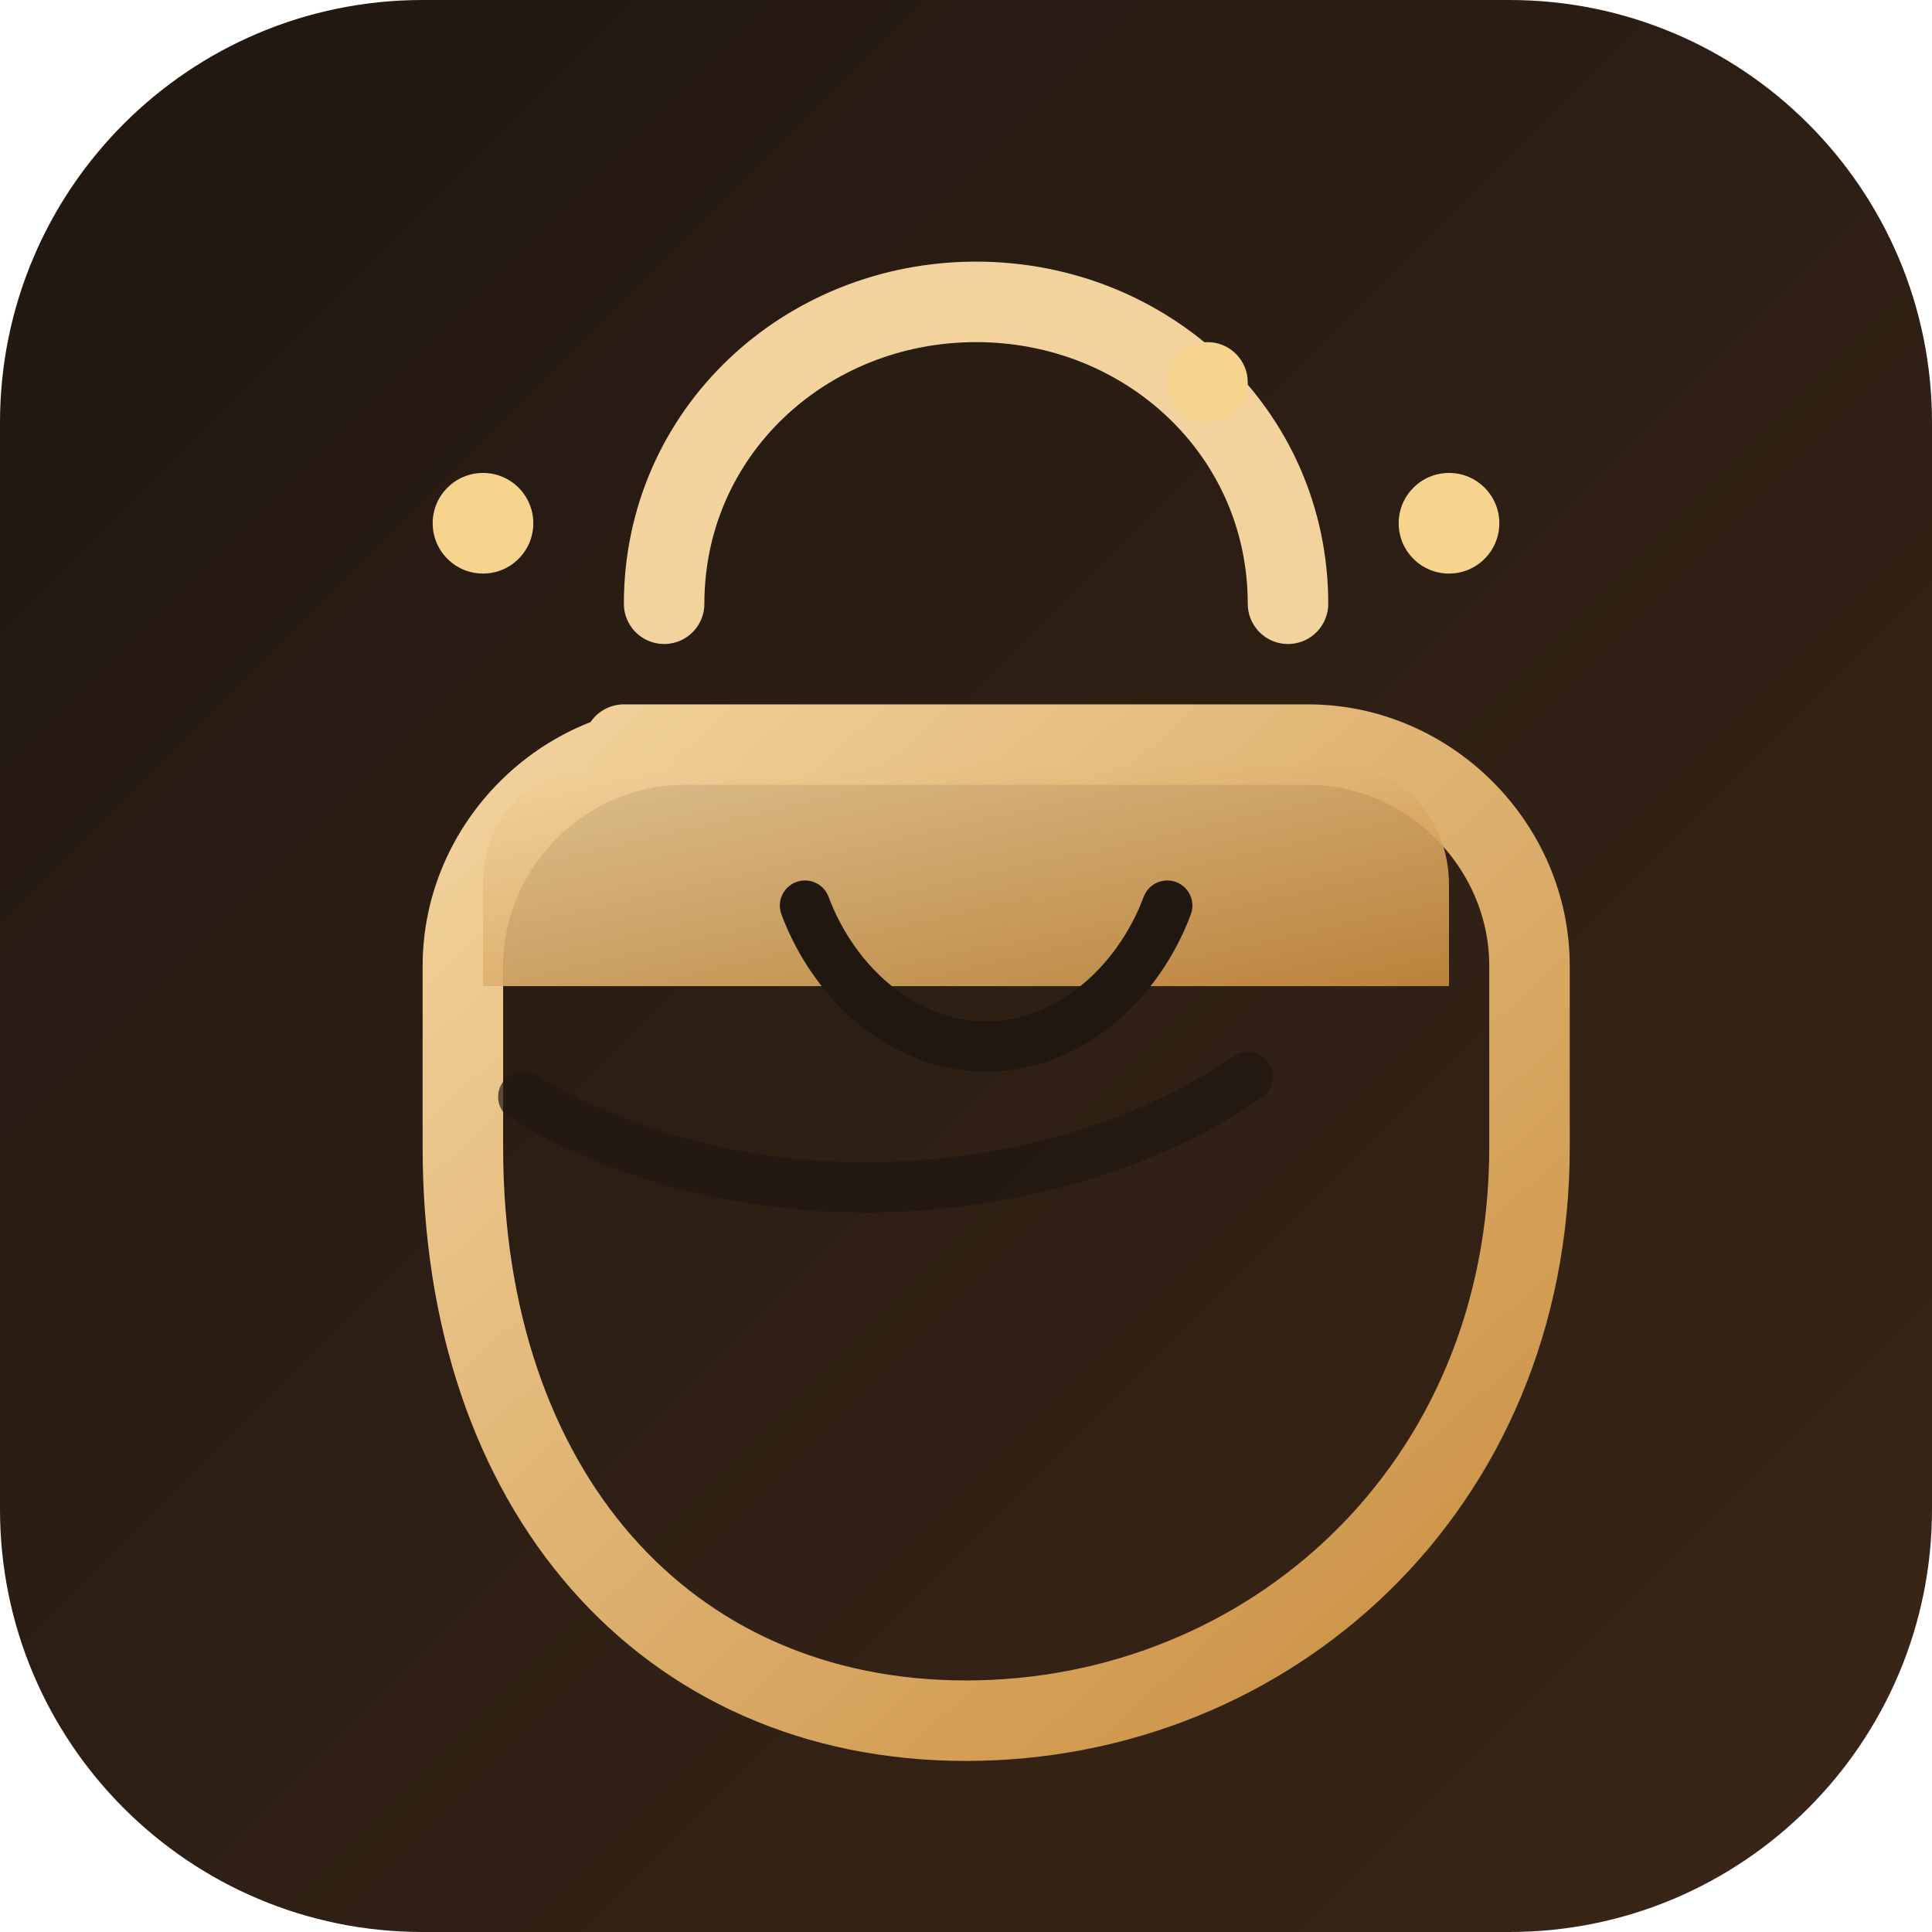
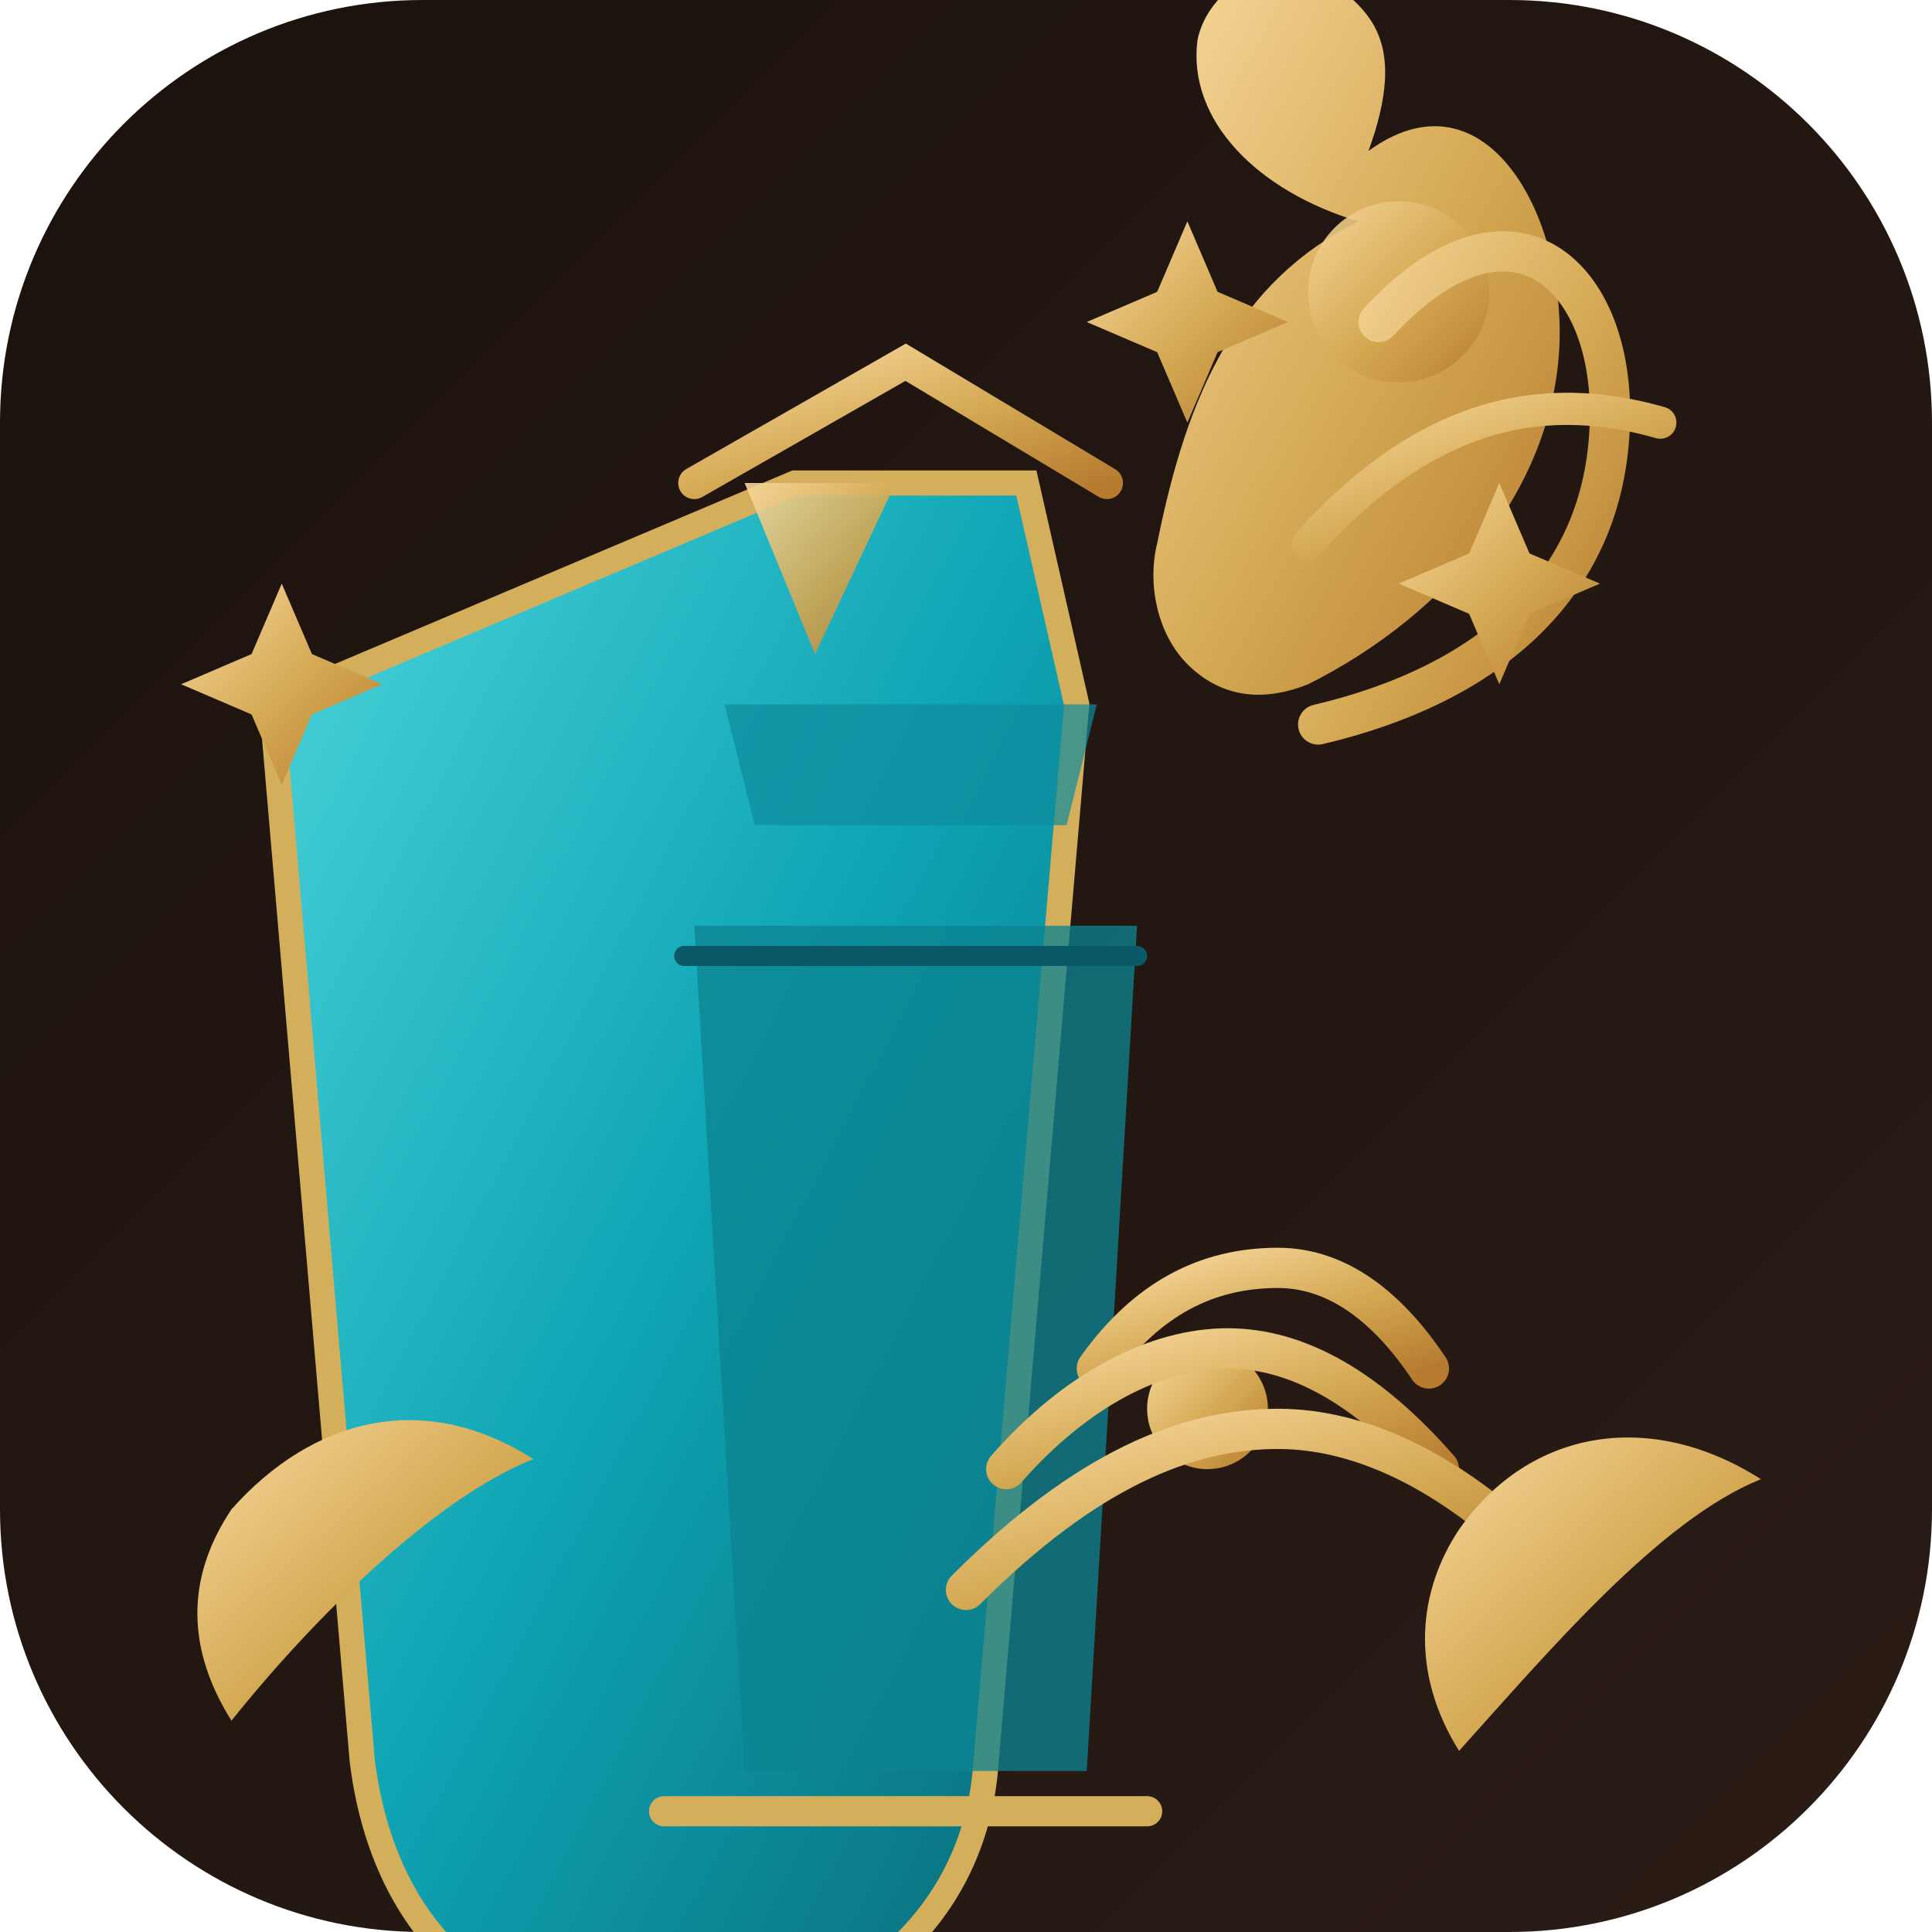
- <svg xmlns="http://www.w3.org/2000/svg" width="192" height="192" viewBox="0 0 192 192" role="img" aria-label="ScentCafe logo">
+ <svg xmlns="http://www.w3.org/2000/svg" width="192" height="192" viewBox="0 0 192 192">
  <defs>
    <linearGradient id="bg" x1="0" x2="1" y1="0" y2="1">
-       <stop offset="0%" stop-color="#201711" />
-       <stop offset="100%" stop-color="#3b2617" />
+       <stop offset="0%" stop-color="#1b120d" />
+       <stop offset="100%" stop-color="#2b1c16" />
    </linearGradient>
    <linearGradient id="gold" x1="0" x2="1" y1="0" y2="1">
-       <stop offset="0%" stop-color="#f2d39d" />
-       <stop offset="100%" stop-color="#c98d3f" />
+       <stop offset="0%" stop-color="#f7d89d" />
+       <stop offset="55%" stop-color="#d4a852" />
+       <stop offset="100%" stop-color="#b67b2f" />
+     </linearGradient>
+     <linearGradient id="teal" x1="0" x2="1" y1="0" y2="1">
+       <stop offset="0%" stop-color="#4dd5dc" />
+       <stop offset="50%" stop-color="#0ea4b4" />
+       <stop offset="100%" stop-color="#0a6875" />
    </linearGradient>
  </defs>
  <rect width="192" height="192" rx="42" fill="url(#bg)" />
-   <g transform="translate(0 8)">
-     <path d="M62 66h68c12 0 22 10 22 22v18c0 34-26 57-56 57S46 140 46 106V88c0-12 10-22 22-22h-6z" fill="none" stroke="url(#gold)" stroke-width="8" stroke-linecap="round" stroke-linejoin="round" />
-     <path d="M60 68h72c7 0 12 5 12 12v10H48V80c0-7 5-12 12-12z" fill="url(#gold)" opacity="0.9" />
-     <path d="M66 52c0-17 14-30 31-30s31 13 31 30" fill="none" stroke="#f2d39d" stroke-width="8" stroke-linecap="round" />
-     <path d="M80 82c3 8 10 14 18 14s15-6 18-14" fill="none" stroke="#201711" stroke-width="5" stroke-linecap="round" />
-     <path d="M52 101c10 6 22 9 34 9 14 0 28-4 38-11" fill="none" stroke="#201711" stroke-width="5" stroke-linecap="round" opacity="0.7" />
-     <circle cx="48" cy="44" r="5" fill="#f7d48d" />
-     <circle cx="144" cy="44" r="5" fill="#f7d48d" />
-     <circle cx="120" cy="30" r="4" fill="#f7d48d" />
+   <g transform="translate(112 10)">
+     <path d="M24 5 C35 -3, 43 10, 43 23 C43 38, 32 51, 18 58 C13 60, 9 59, 6 56 C3 53, 2 48, 3 44 C6 29, 11 18, 23 12 C13 9, 6 2, 7 -6 C8 -11, 14 -15, 20 -12 C24 -9, 28 -6, 24 5 Z" fill="url(#gold)" />
+     <circle cx="27" cy="19" r="9" fill="url(#gold)" opacity="0.9" />
+     <path d="M25 22 C38 8, 48 17, 48 31 C48 48, 36 58, 19 62" fill="none" stroke="url(#gold)" stroke-width="4" stroke-linecap="round" />
+     <path d="M18 44 C28 33, 39 28, 53 32" fill="none" stroke="url(#gold)" stroke-width="3.2" stroke-linecap="round" />
+   </g>
+   <g transform="translate(38 48)">
+     <path d="M41 0 L64 0 L69 22 L60 127 C59 143, 46 154, 28 154 C10 154, 0 143, -2 127 L-11 22 Z" fill="url(#teal)" stroke="#d4af5b" stroke-width="2.5" />
+     <path d="M34 22 H71 L68 34 H37 Z" fill="#0d8c9d" opacity="0.7" />
+     <path d="M31 44 H75 L70 128 H36 Z" fill="#0c8392" opacity="0.76" />
+     <path d="M30 47 H75" stroke="#0a5968" stroke-width="2" stroke-linecap="round" />
+     <path d="M31 0 L52 -12 L72 0" fill="none" stroke="url(#gold)" stroke-width="3.2" stroke-linecap="round" />
+     <path d="M36 0 L43 17 L51 0" fill="url(#gold)" opacity="0.9" />
+     <path d="M28 132 L76 132" stroke="#d4af5b" stroke-width="3" stroke-linecap="round" />
+   </g>
+   <g transform="translate(96 112)">
+     <circle cx="24" cy="28" r="6" fill="url(#gold)" />
+     <path d="M13 24 C18 17, 24 14, 31 14 C37 14, 42 18, 46 24" fill="none" stroke="url(#gold)" stroke-width="4" stroke-linecap="round" />
+     <path d="M4 34 C11 26, 19 22, 26 22 C33 22, 40 26, 47 34" fill="none" stroke="url(#gold)" stroke-width="4" stroke-linecap="round" />
+     <path d="M0 46 C12 34, 22 30, 31 30 C39 30, 49 34, 60 46" fill="none" stroke="url(#gold)" stroke-width="4" stroke-linecap="round" />
+   </g>
+   <g fill="url(#gold)">
+     <path d="M23 150 C31 141, 42 138, 53 145 C43 149, 31 161, 23 171 C18 163, 19 156, 23 150 Z" />
+     <path d="M145 152 C152 142, 164 140, 175 147 C165 151, 154 164, 145 174 C140 166, 141 158, 145 152 Z" />
+   </g>
+   <g fill="url(#gold)">
+     <path d="M118 22 L121 29 L128 32 L121 35 L118 42 L115 35 L108 32 L115 29 Z" />
+     <path d="M149 48 L152 55 L159 58 L152 61 L149 68 L146 61 L139 58 L146 55 Z" />
+     <path d="M28 58 L31 65 L38 68 L31 71 L28 78 L25 71 L18 68 L25 65 Z" />
  </g>
</svg>
